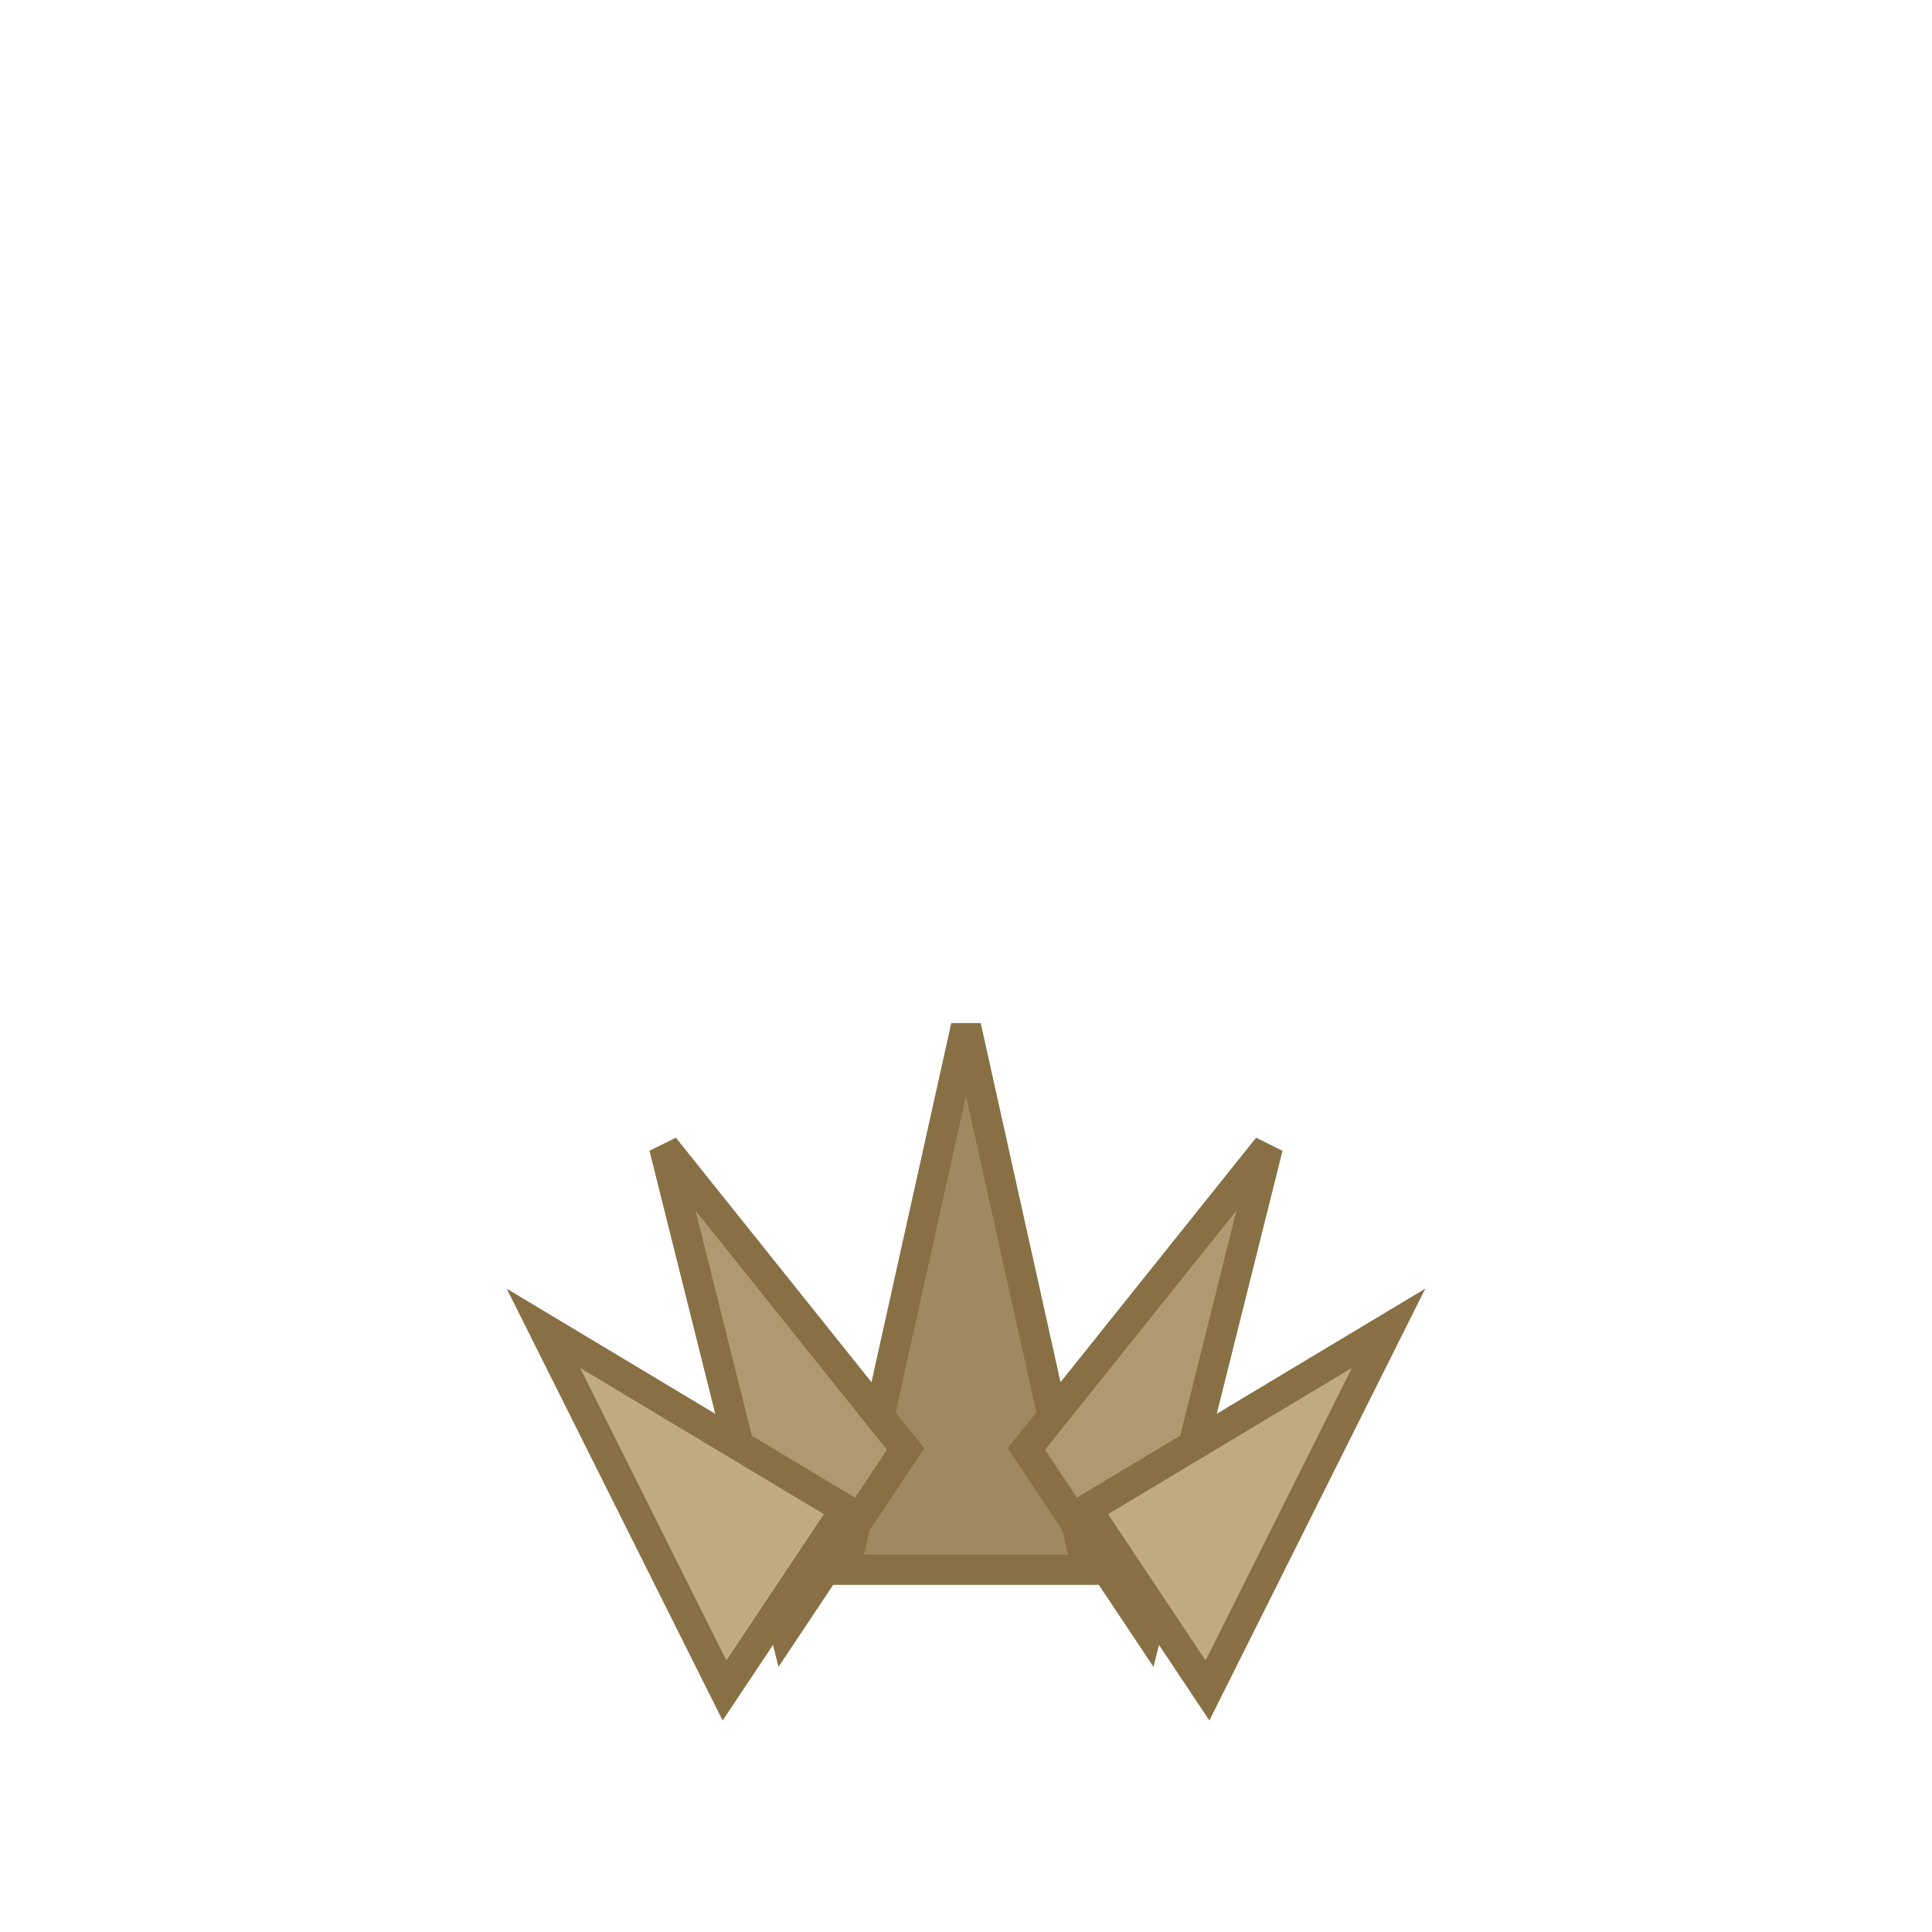
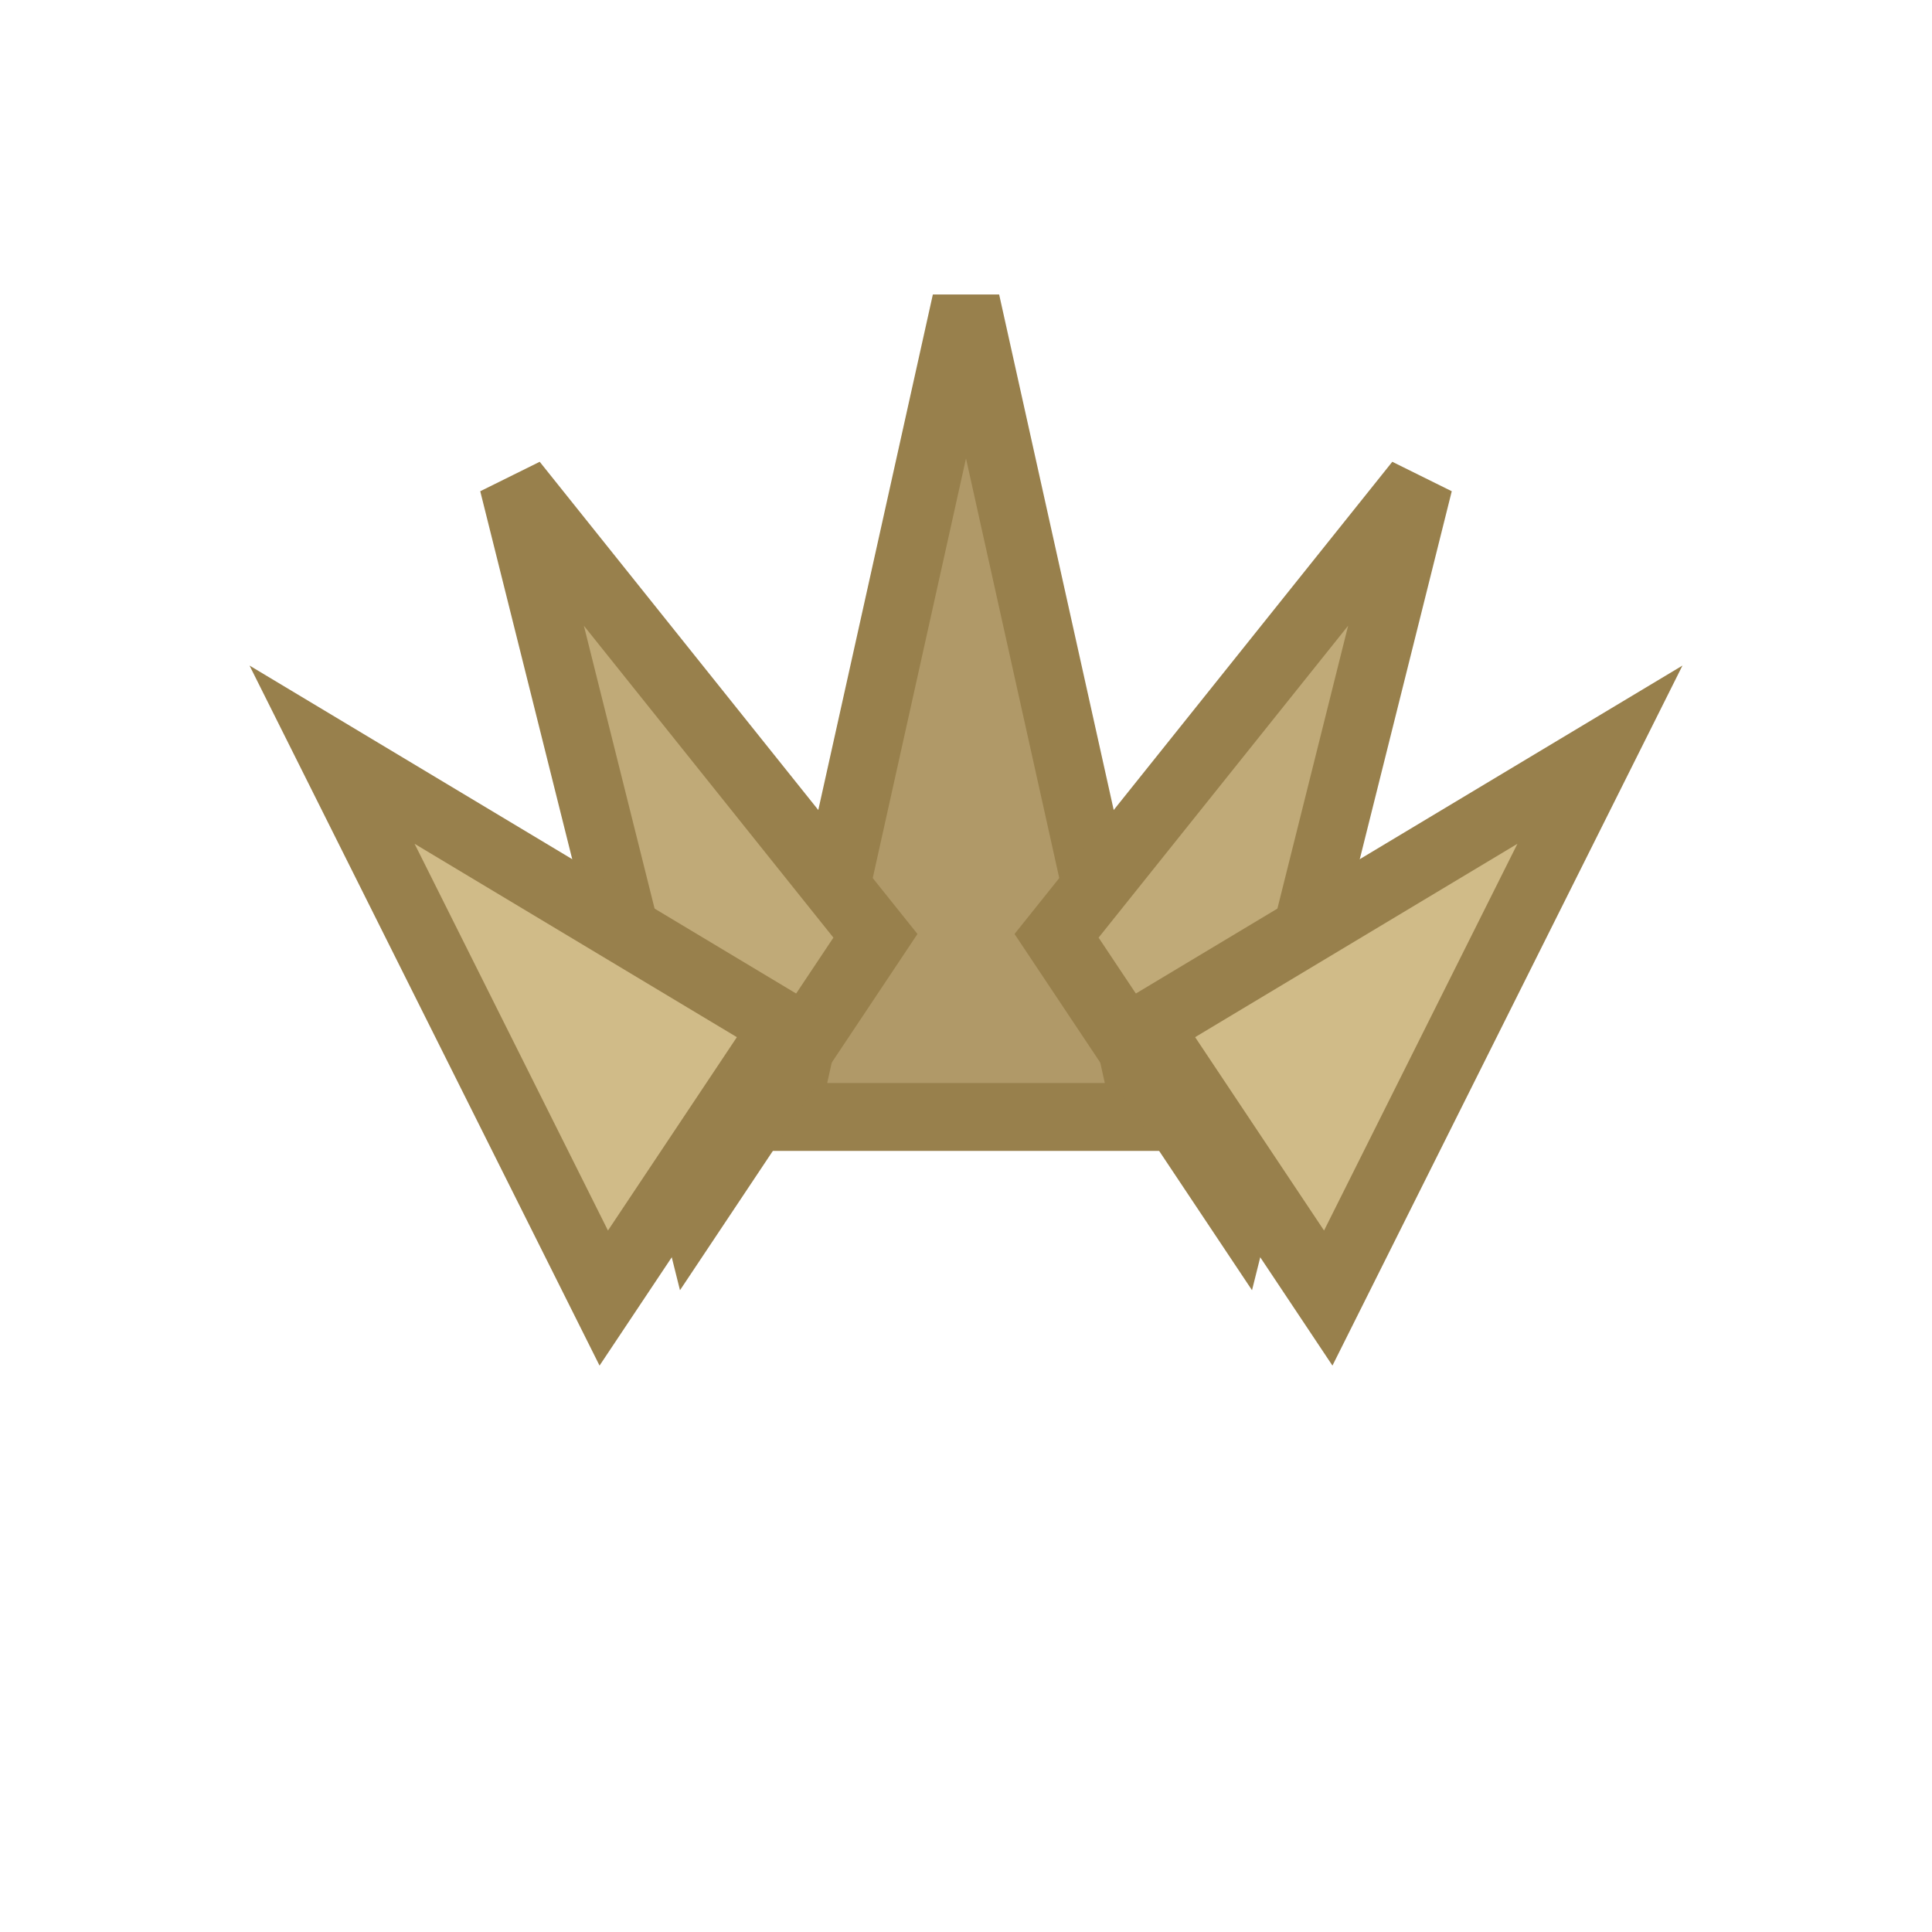
<svg xmlns="http://www.w3.org/2000/svg" viewBox="0 0 64 64" width="64" height="64">
-   <g transform="translate(32,56)">
-     <polygon points="0,-22 -4,-4 4,-4" fill="#a08860" stroke="#887044" stroke-width="1" />
-     <polygon points="-10,-18 -6,-2 -2,-8" fill="#b09970" stroke="#887044" stroke-width="1" />
-     <polygon points="10,-18 6,-2 2,-8" fill="#b09970" stroke="#887044" stroke-width="1" />
-     <polygon points="-14,-12 -8,0 -4,-6" fill="#c0aa80" stroke="#887044" stroke-width="1" />
-     <polygon points="14,-12 8,0 4,-6" fill="#c0aa80" stroke="#887044" stroke-width="1" />
+   <g transform="translate(32,43) scale(1.5)">
+     <polygon points="0,-22 -4,-4 4,-4" fill="#b09968" stroke="#98804c" stroke-width="1.5" />
+     <polygon points="-10,-18 -6,-2 -2,-8" fill="#c0aa78" stroke="#98804c" stroke-width="1.5" />
+     <polygon points="10,-18 6,-2 2,-8" fill="#c0aa78" stroke="#98804c" stroke-width="1.5" />
+     <polygon points="-14,-12 -8,0 -4,-6" fill="#d0bb88" stroke="#98804c" stroke-width="1.5" />
+     <polygon points="14,-12 8,0 4,-6" fill="#d0bb88" stroke="#98804c" stroke-width="1.5" />
  </g>
</svg>
